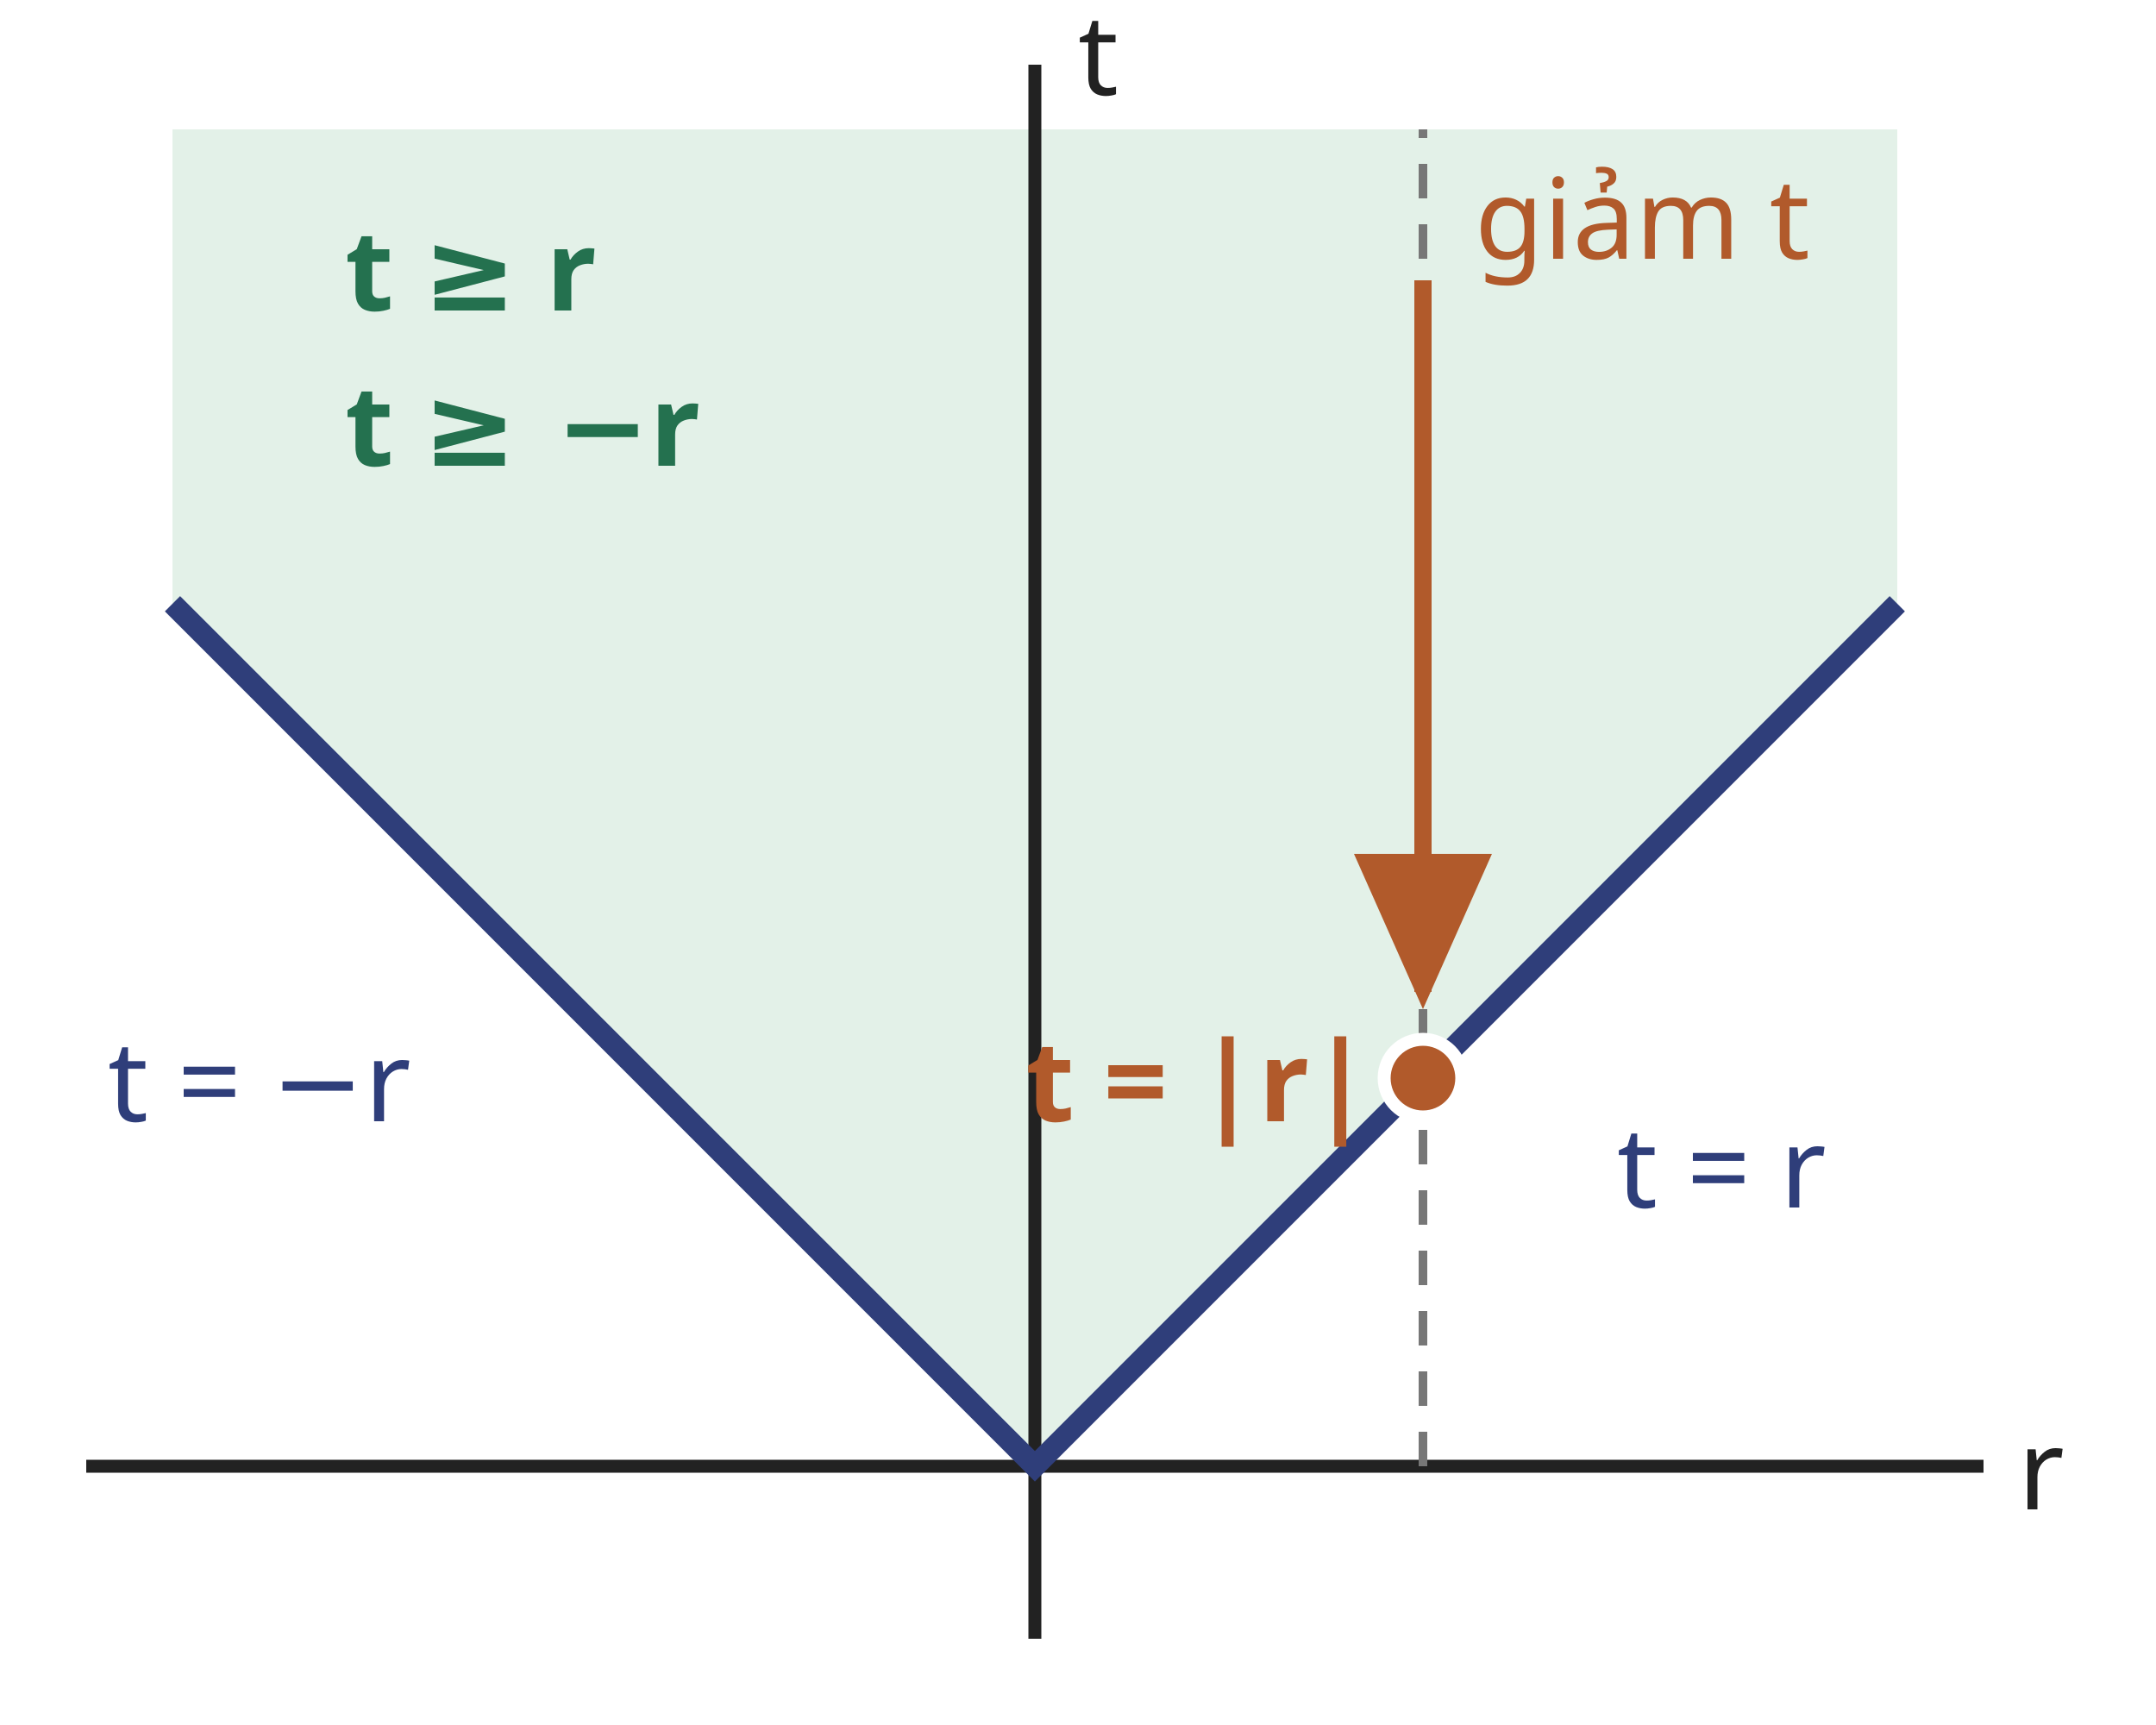
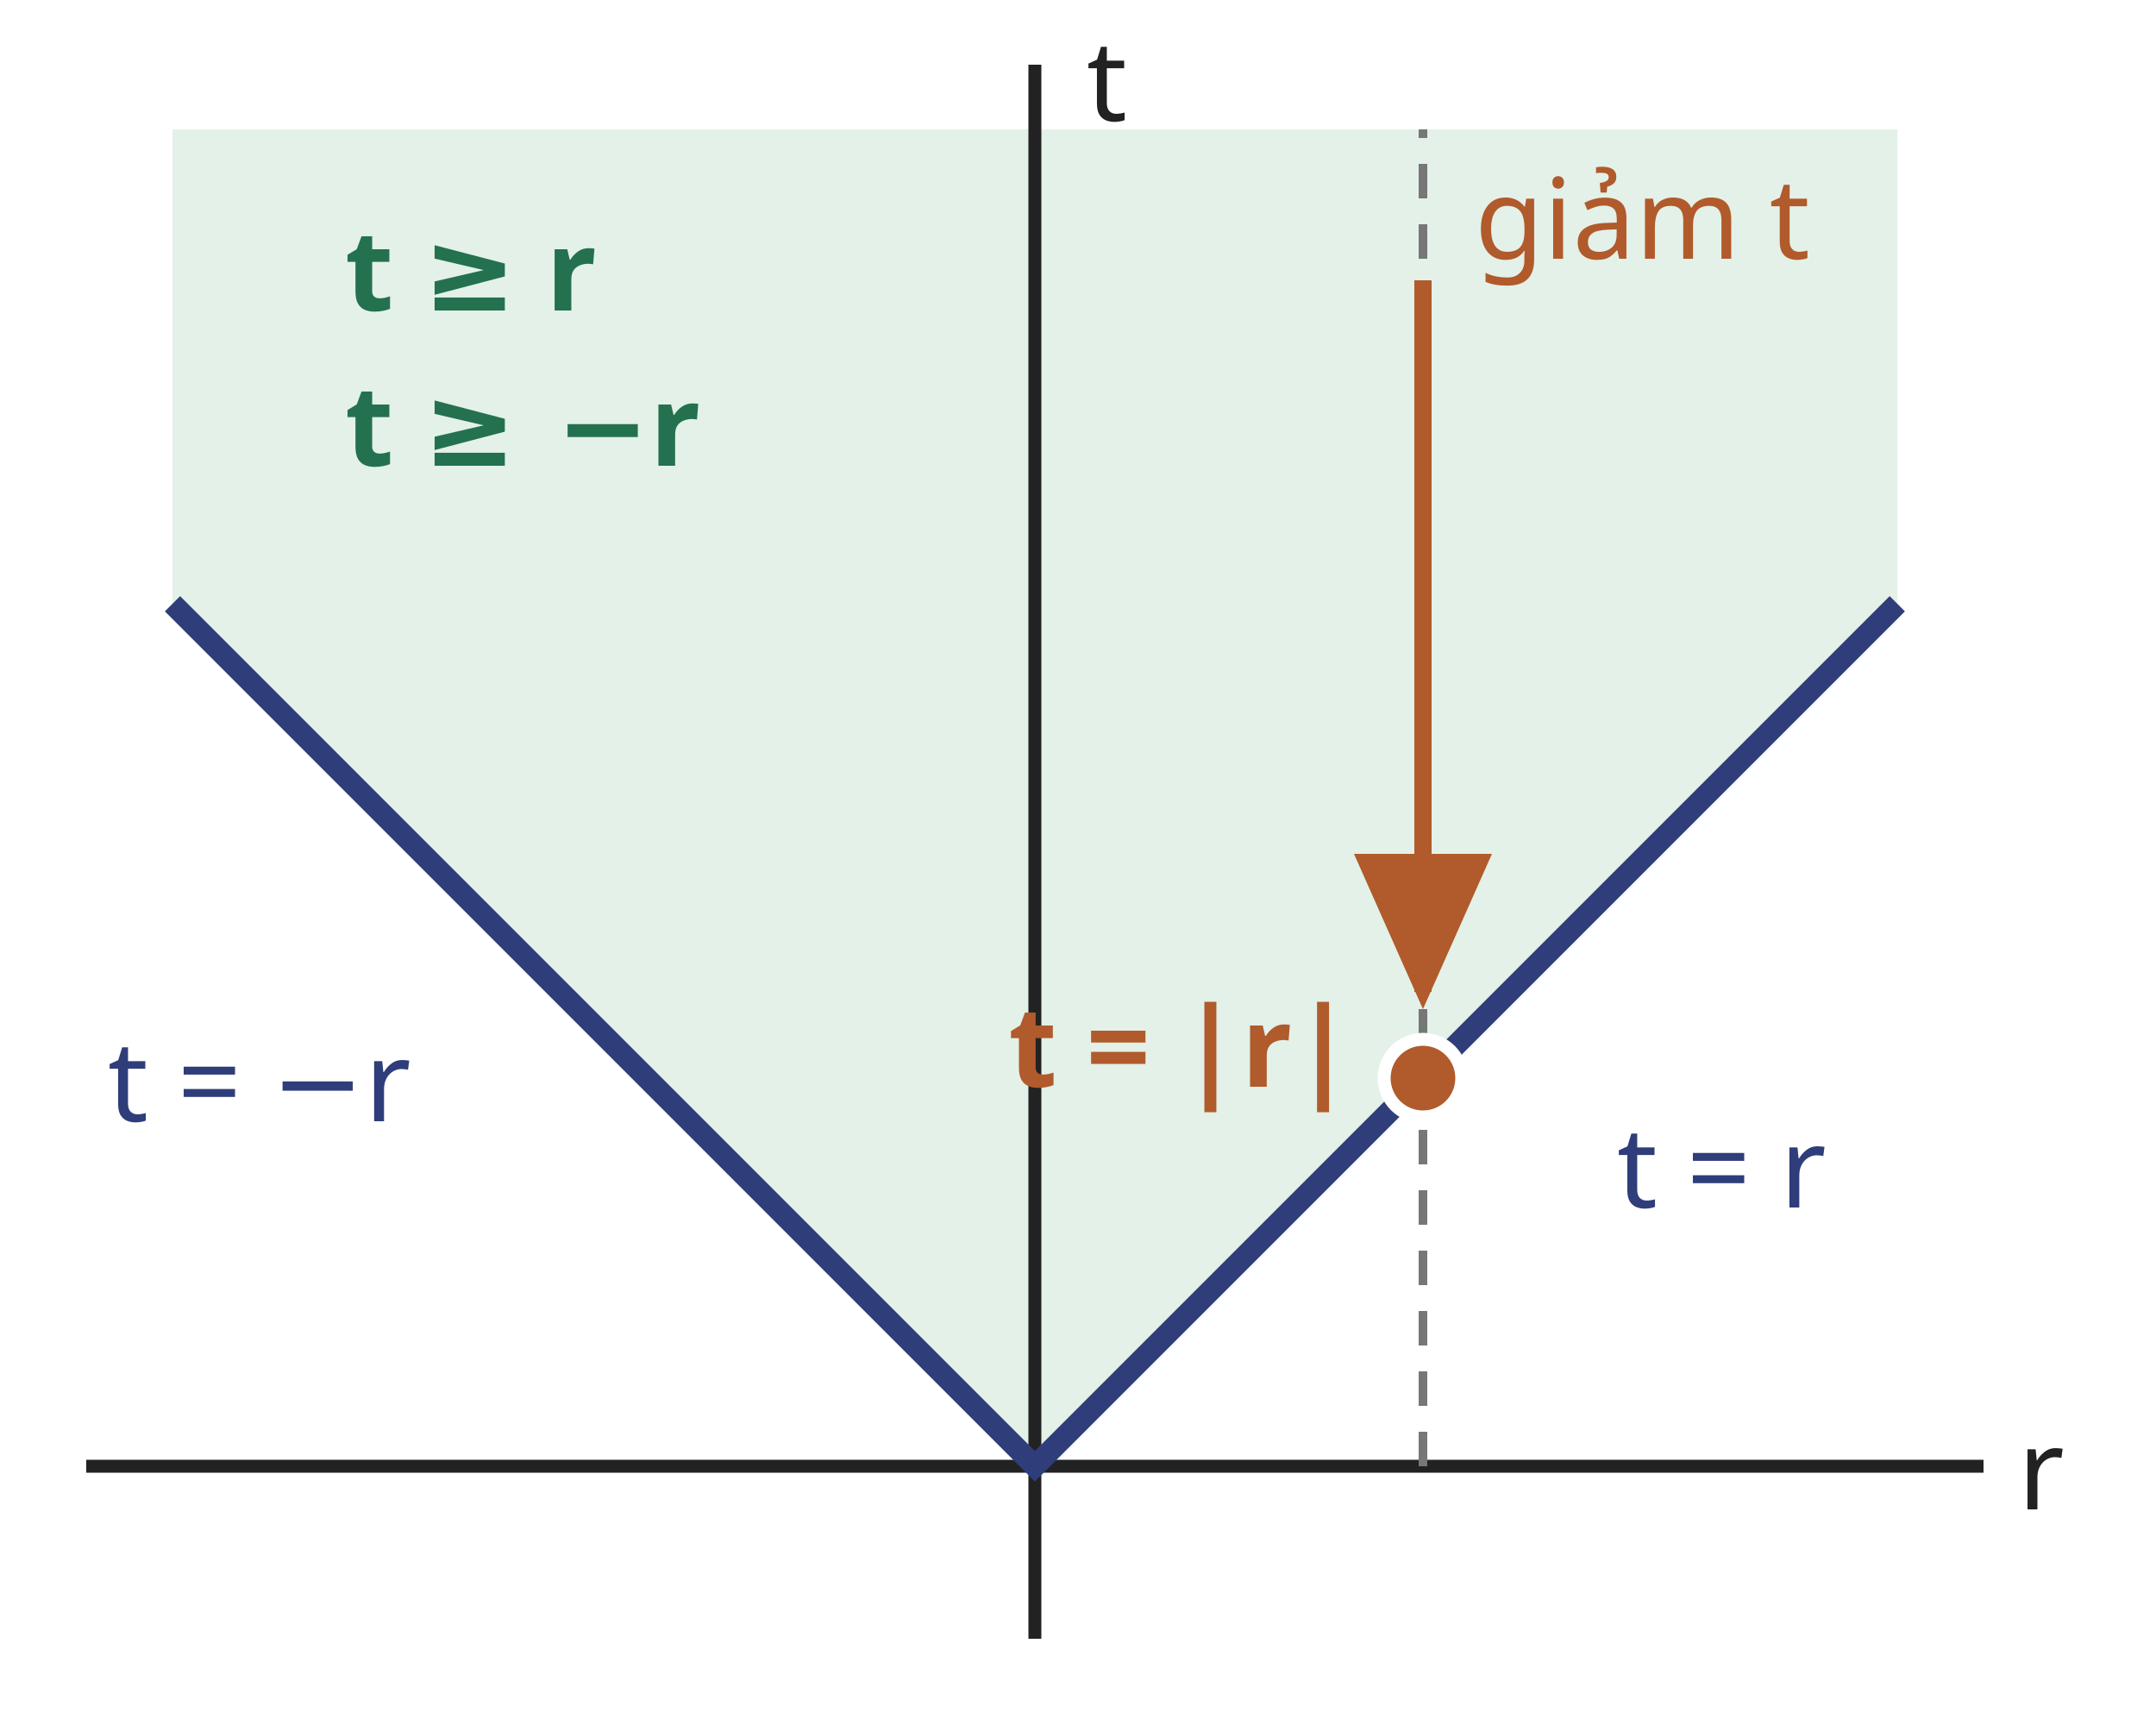
<svg xmlns="http://www.w3.org/2000/svg" viewBox="20 40 500 400" role="img" aria-labelledby="title desc">
  <defs>
    <marker id="arr" markerWidth="10" markerHeight="10" refX="8" refY="4" orient="auto">
      <path d="M0 0L9 4L0 8Z" fill="#b15a2b" />
    </marker>
  </defs>
  <rect x="20" y="40" width="500" height="400" fill="#fff" />
  <path d="M60 180L260 380L460 180L460 70L60 70Z" fill="#e3f1e8" />
  <line x1="40" y1="380" x2="480" y2="380" stroke="#222" stroke-width="3" />
  <line x1="260" y1="420" x2="260" y2="55" stroke="#222" stroke-width="3" />
  <polyline points="60,180 260,380 460,180" fill="none" stroke="#2f3e7a" stroke-width="5" />
  <line x1="350" y1="380" x2="350" y2="70" stroke="#777" stroke-width="2" stroke-dasharray="8 6" />
  <line x1="350" y1="105" x2="350" y2="270" stroke="#b15a2b" stroke-width="4" marker-end="url(#arr)" />
  <circle cx="350" cy="290" r="9" fill="#b15a2b" stroke="#fff" stroke-width="3" />
  <g font-family="sans-serif" font-size="26" fill="#222">
    <text x="488" y="390">r</text>
-     <text x="270" y="62">t</text>
+     <text x="272" y="68">t</text>
    <text x="45" y="300" fill="#2f3e7a">t = −r</text>
    <text x="395" y="320" fill="#2f3e7a">t = r</text>
    <text x="100" y="112" fill="#24714f" font-weight="700">t ≥ r</text>
    <text x="100" y="148" fill="#24714f" font-weight="700">t ≥ −r</text>
-     <text x="338" y="300" text-anchor="end" fill="#b15a2b" font-weight="700">t = |r|</text>
+     <text x="334" y="292" text-anchor="end" fill="#b15a2b" font-weight="700">t = |r|</text>
    <text x="362" y="100" fill="#b15a2b">giảm t</text>
  </g>
</svg>
